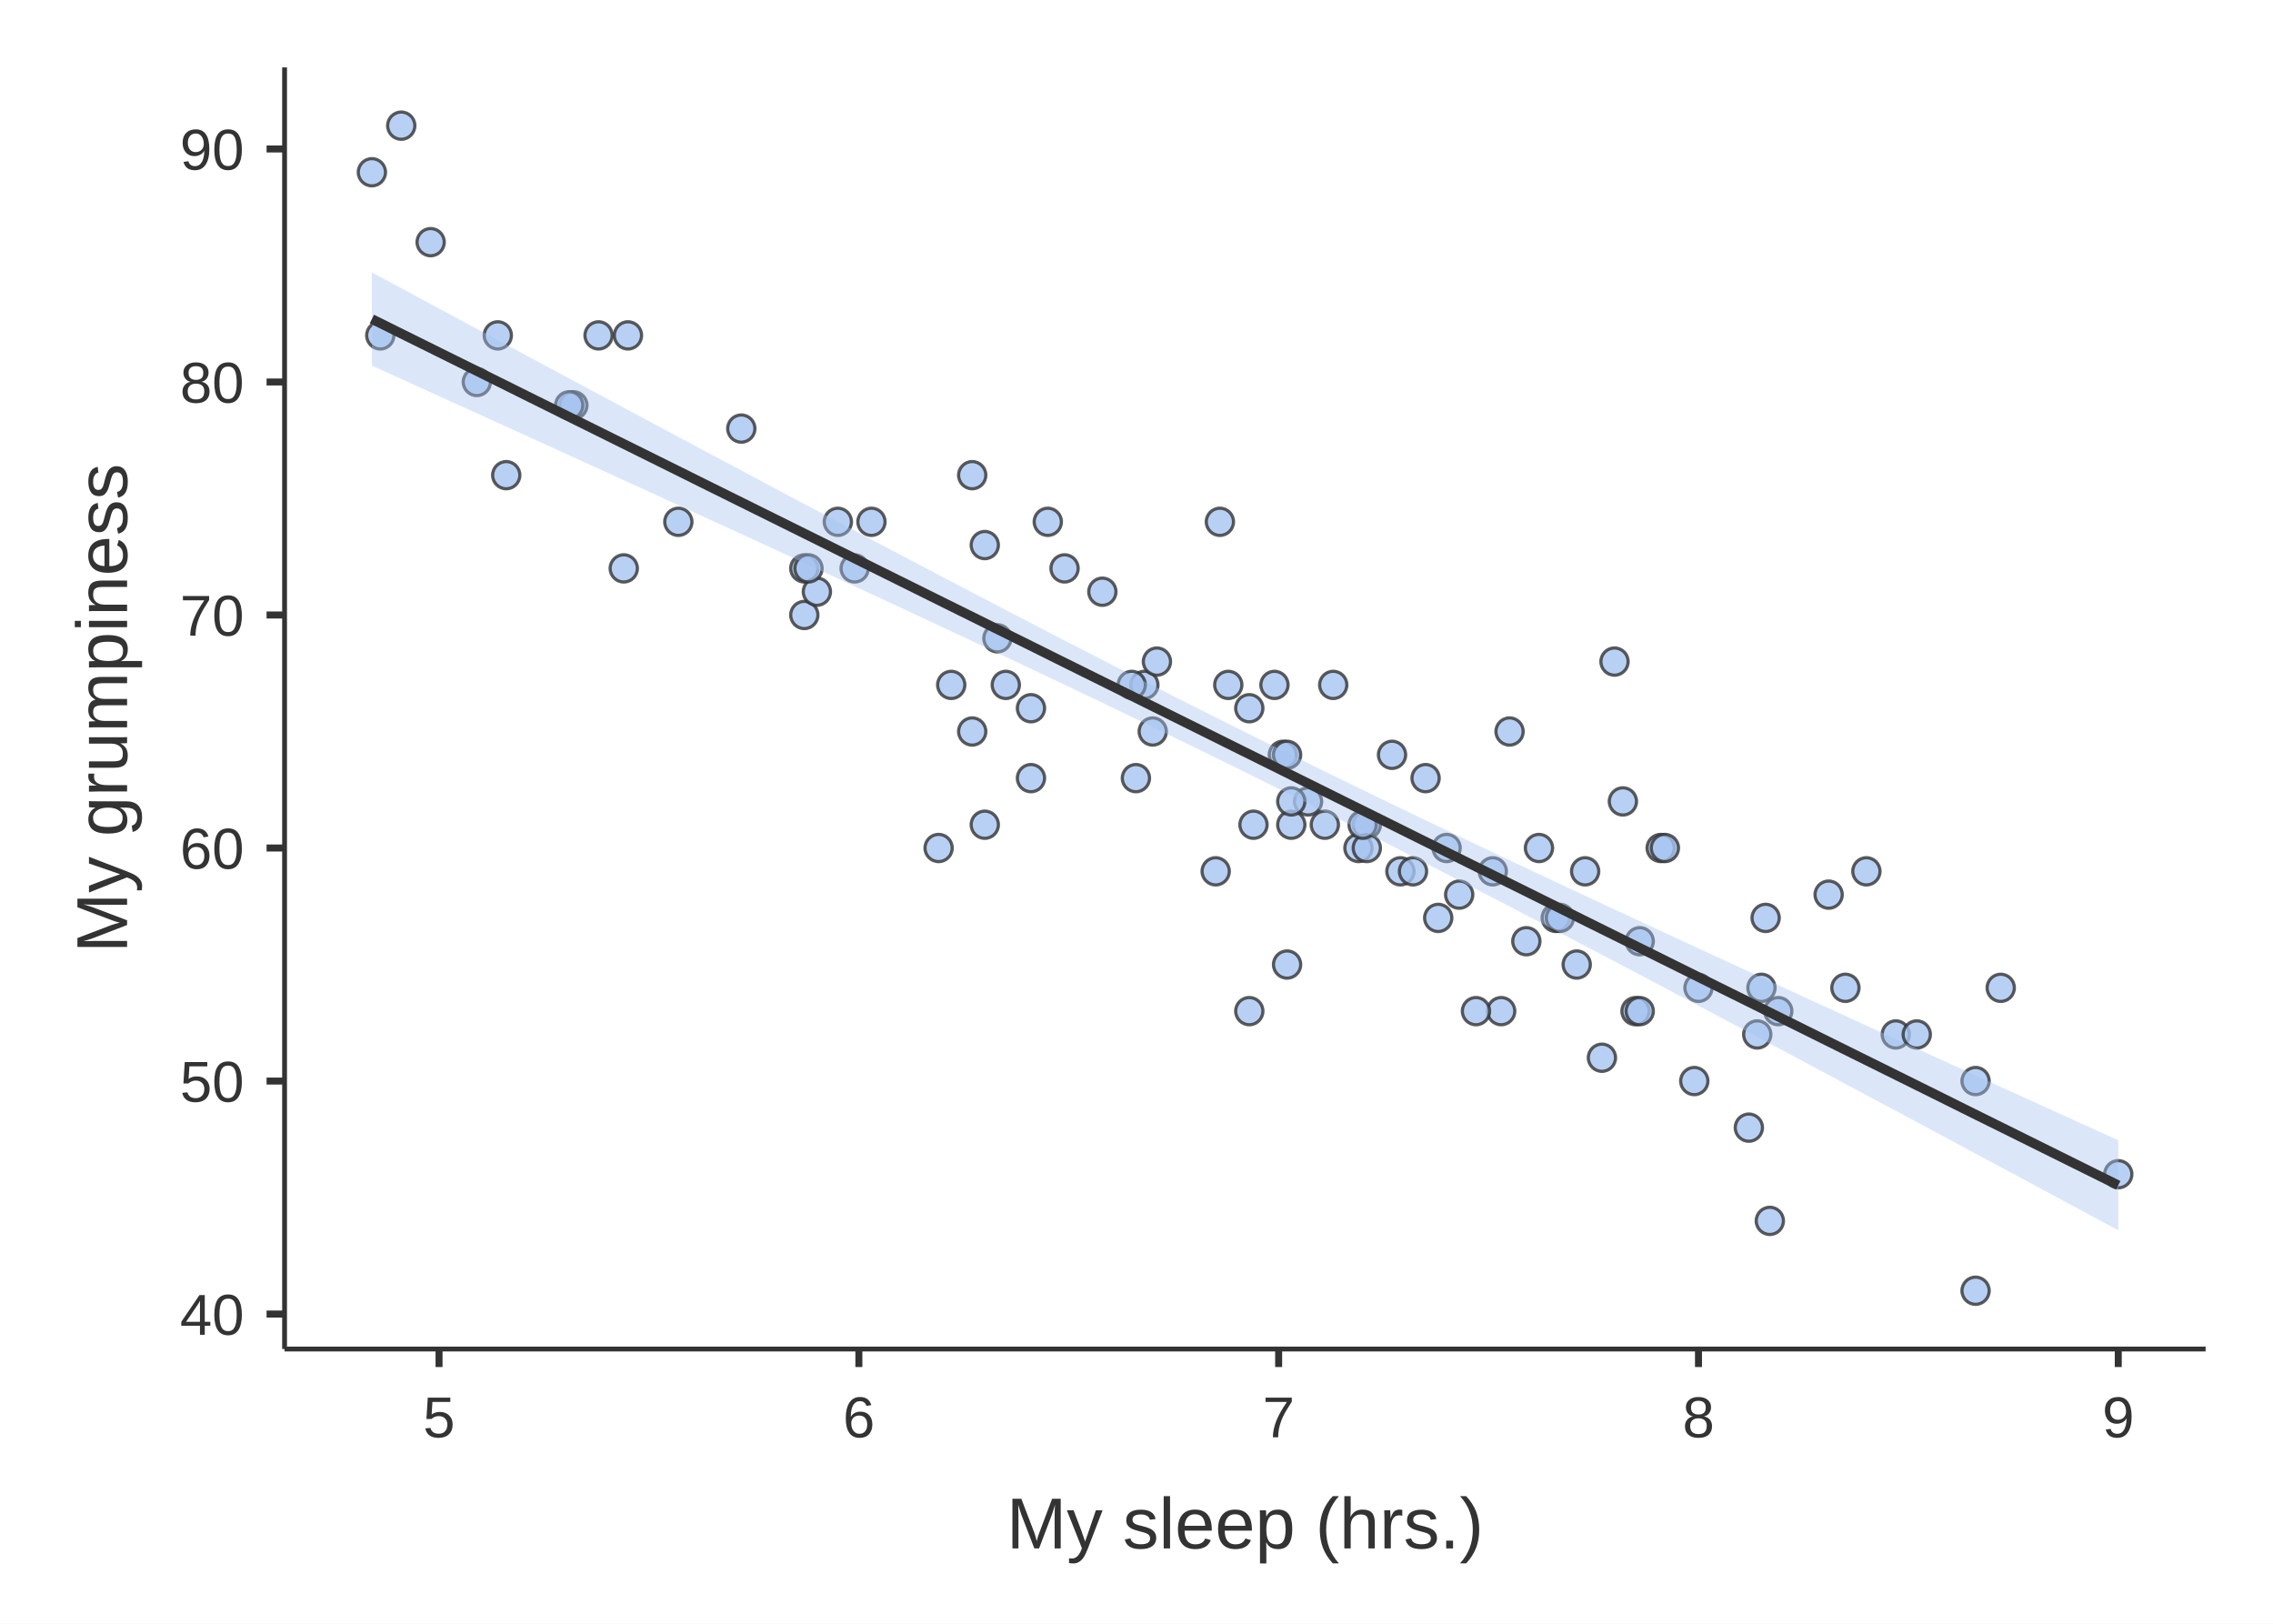
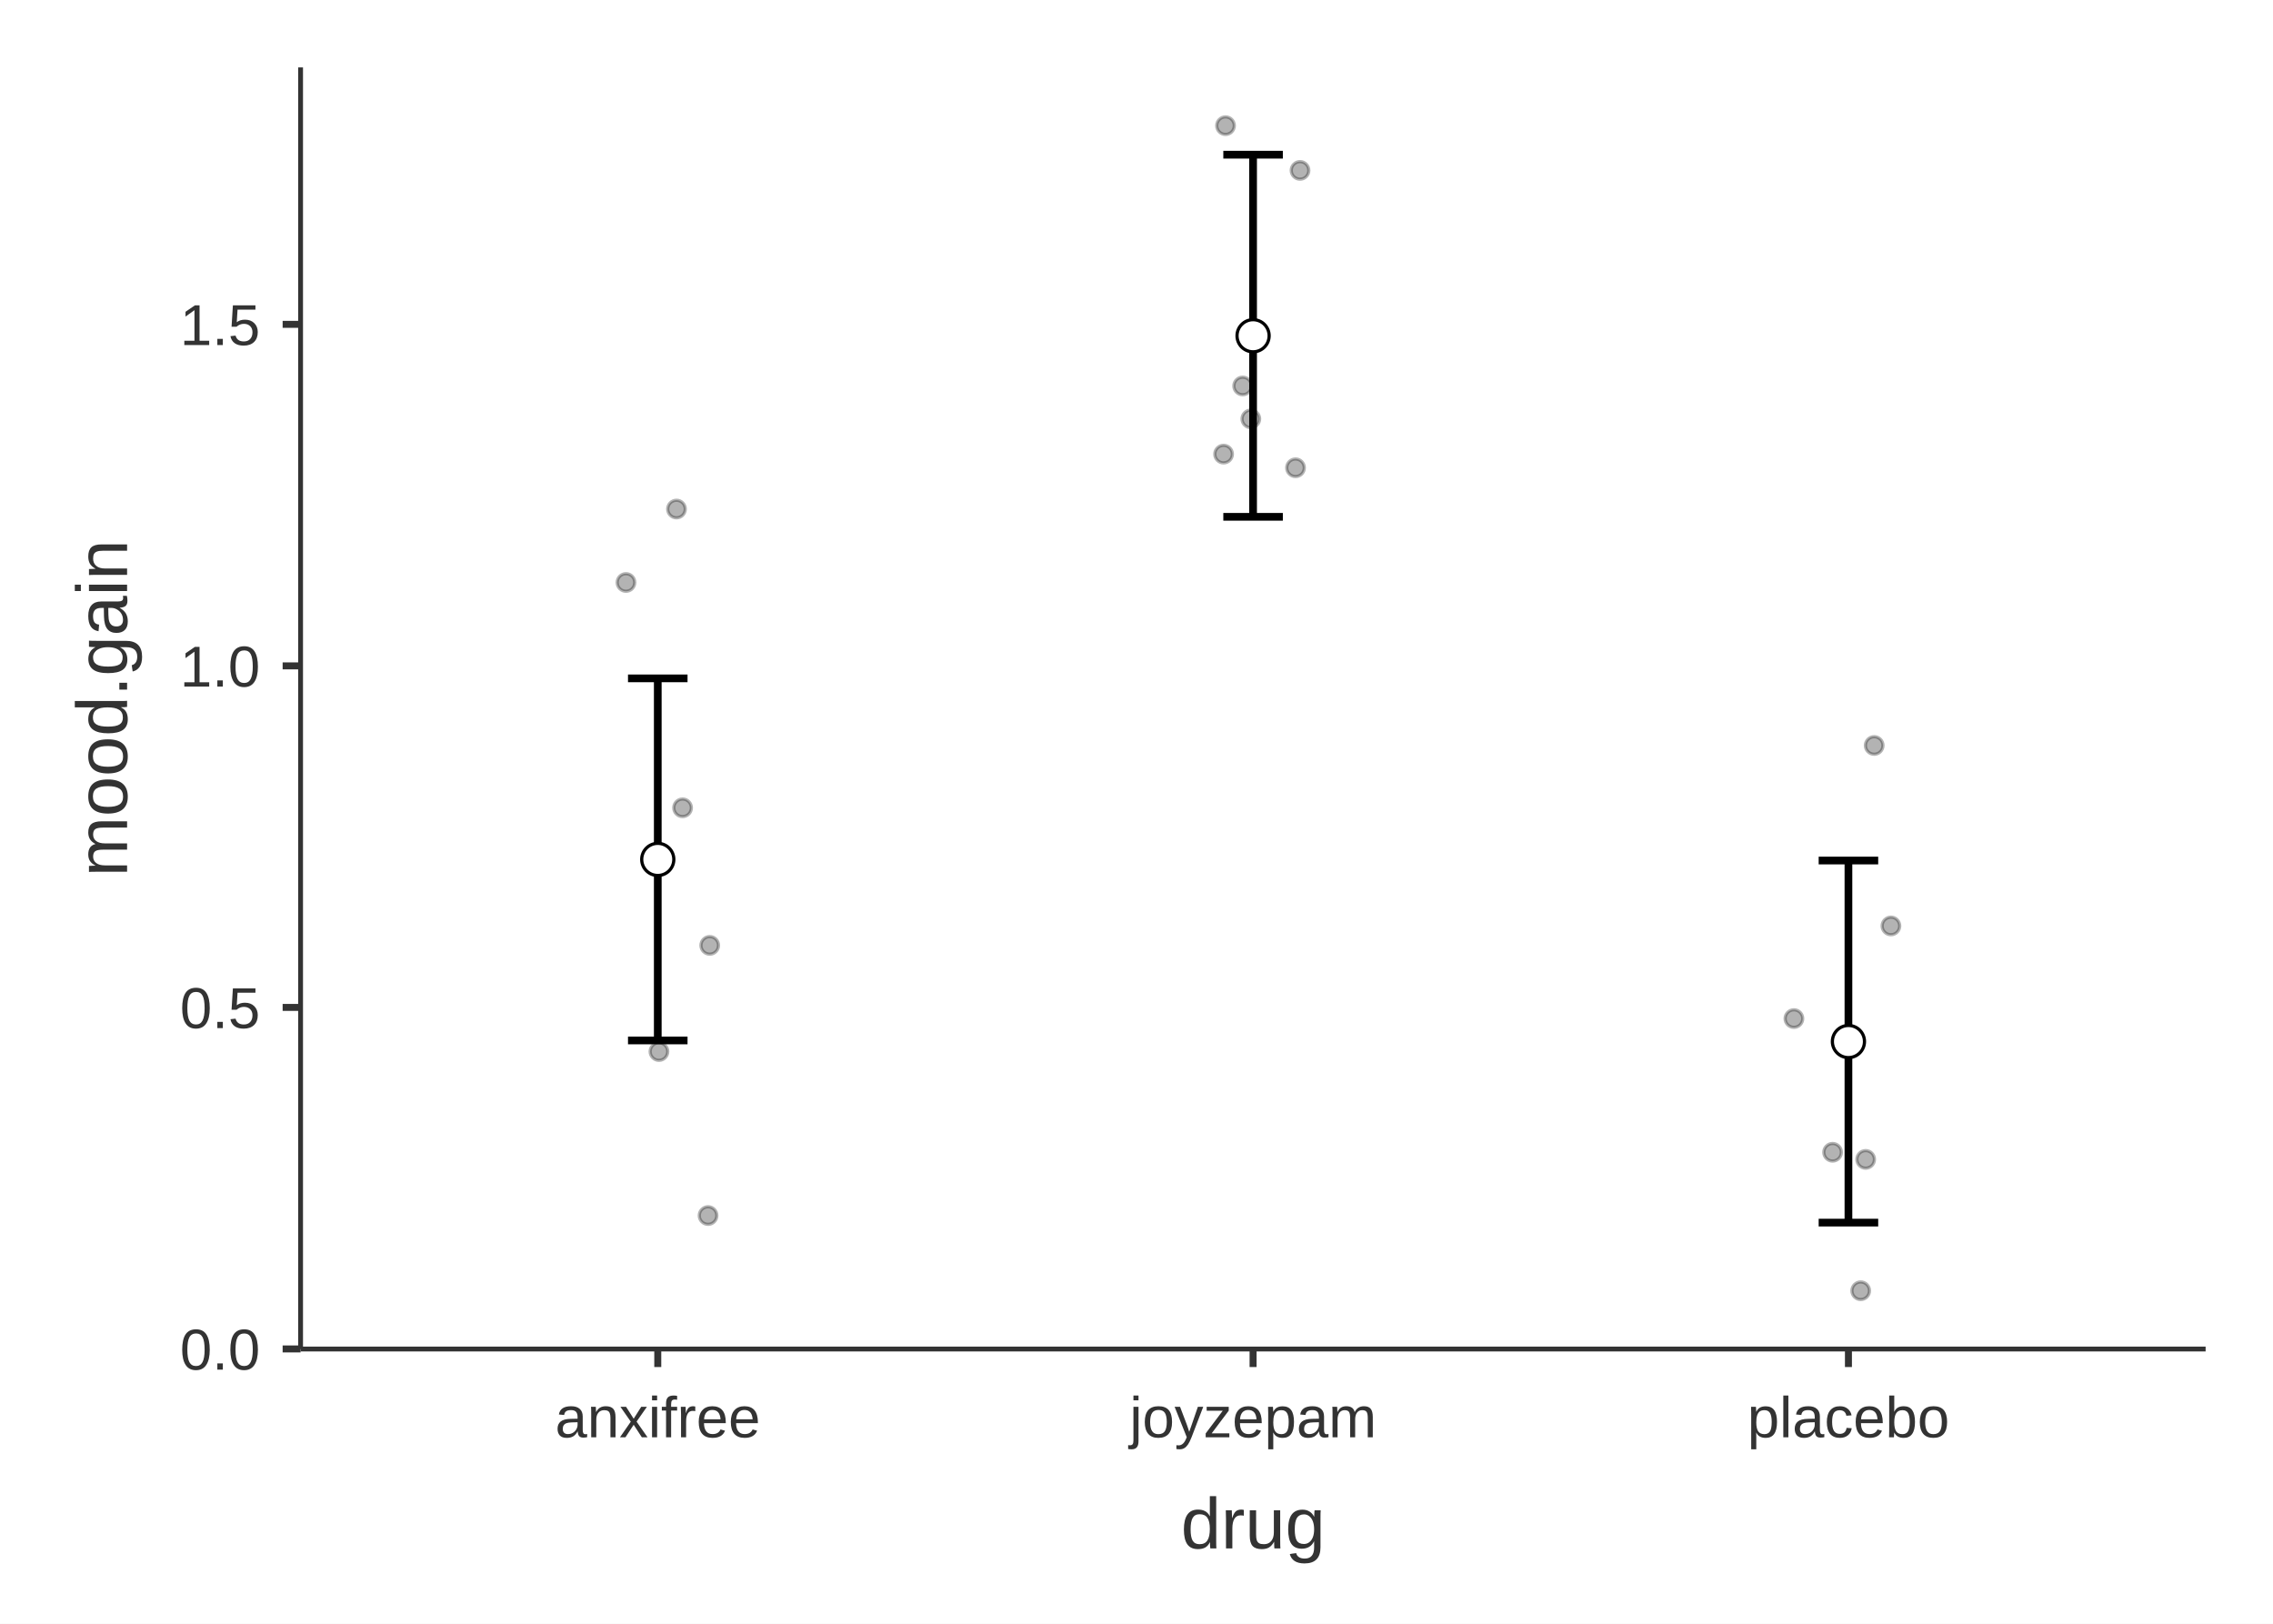
<svg xmlns="http://www.w3.org/2000/svg" class="svglite" width="504.00pt" height="360.00pt" viewBox="0 0 504.00 360.00">
  <defs>
    <style type="text/css">
    .svglite line, .svglite polyline, .svglite polygon, .svglite path, .svglite rect, .svglite circle {
      fill: none;
      stroke: #000000;
      stroke-linecap: round;
      stroke-linejoin: round;
      stroke-miterlimit: 10.00;
    }
  </style>
  </defs>
  <rect width="100%" height="100%" style="stroke: none; fill: #FFFFFF;" />
  <defs>
    <clipPath id="cpMC4wMHw1MDQuMDB8MC4wMHwzNjAuMDA=">
      <rect x="0.00" y="0.00" width="504.00" height="360.00" />
    </clipPath>
  </defs>
  <g clip-path="url(#cpMC4wMHw1MDQuMDB8MC4wMHwzNjAuMDA=)">
    <rect x="0.00" y="0.00" width="504.00" height="360.00" style="stroke-width: 1.55; stroke: none;" />
  </g>
  <defs>
-     <clipPath id="cpNjMuMTB8NDg5LjA2fDE0Ljk0fDI5OS4wOQ==">
-       <rect x="63.10" y="14.94" width="425.96" height="284.15" />
+     <clipPath id="cpNjYuNjV8NDg5LjA2fDE0Ljk0fDI5OS4wOQ==">
+       <rect x="66.65" y="14.94" width="422.40" height="284.15" />
    </clipPath>
  </defs>
-   <g clip-path="url(#cpNjMuMTB8NDg5LjA2fDE0Ljk0fDI5OS4wOQ==)">
-     <rect x="63.10" y="14.94" width="425.96" height="284.15" style="stroke-width: 1.55; stroke: none;" />
-     <circle cx="338.44" cy="208.68" r="3.02" style="stroke-width: 0.71; stroke: #333333; stroke-opacity: 0.80; fill: #A6C4F1; fill-opacity: 0.80;" />
-     <circle cx="368.23" cy="188.01" r="3.02" style="stroke-width: 0.71; stroke: #333333; stroke-opacity: 0.80; fill: #A6C4F1; fill-opacity: 0.80;" />
-     <circle cx="110.38" cy="74.36" r="3.02" style="stroke-width: 0.71; stroke: #333333; stroke-opacity: 0.80; fill: #A6C4F1; fill-opacity: 0.80;" />
-     <circle cx="349.61" cy="213.85" r="3.02" style="stroke-width: 0.71; stroke: #333333; stroke-opacity: 0.80; fill: #A6C4F1; fill-opacity: 0.80;" />
-     <circle cx="253.74" cy="151.85" r="3.02" style="stroke-width: 0.71; stroke: #333333; stroke-opacity: 0.80; fill: #A6C4F1; fill-opacity: 0.80;" />
-     <circle cx="189.51" cy="126.02" r="3.02" style="stroke-width: 0.71; stroke: #333333; stroke-opacity: 0.80; fill: #A6C4F1; fill-opacity: 0.80;" />
-     <circle cx="394.30" cy="224.18" r="3.02" style="stroke-width: 0.71; stroke: #333333; stroke-opacity: 0.80; fill: #A6C4F1; fill-opacity: 0.80;" />
-     <circle cx="301.21" cy="188.01" r="3.02" style="stroke-width: 0.71; stroke: #333333; stroke-opacity: 0.80; fill: #A6C4F1; fill-opacity: 0.80;" />
-     <circle cx="320.76" cy="188.01" r="3.02" style="stroke-width: 0.71; stroke: #333333; stroke-opacity: 0.80; fill: #A6C4F1; fill-opacity: 0.80;" />
-     <circle cx="244.43" cy="131.19" r="3.02" style="stroke-width: 0.71; stroke: #333333; stroke-opacity: 0.80; fill: #A6C4F1; fill-opacity: 0.80;" />
-     <circle cx="236.05" cy="126.02" r="3.02" style="stroke-width: 0.71; stroke: #333333; stroke-opacity: 0.80; fill: #A6C4F1; fill-opacity: 0.80;" />
-     <circle cx="215.57" cy="162.18" r="3.02" style="stroke-width: 0.71; stroke: #333333; stroke-opacity: 0.80; fill: #A6C4F1; fill-opacity: 0.80;" />
-     <circle cx="185.78" cy="115.69" r="3.02" style="stroke-width: 0.71; stroke: #333333; stroke-opacity: 0.80; fill: #A6C4F1; fill-opacity: 0.80;" />
-     <circle cx="250.94" cy="151.85" r="3.02" style="stroke-width: 0.71; stroke: #333333; stroke-opacity: 0.80; fill: #A6C4F1; fill-opacity: 0.80;" />
-     <circle cx="228.60" cy="157.02" r="3.02" style="stroke-width: 0.71; stroke: #333333; stroke-opacity: 0.80; fill: #A6C4F1; fill-opacity: 0.80;" />
-     <circle cx="221.16" cy="141.52" r="3.02" style="stroke-width: 0.71; stroke: #333333; stroke-opacity: 0.80; fill: #A6C4F1; fill-opacity: 0.80;" />
-     <circle cx="218.36" cy="120.85" r="3.02" style="stroke-width: 0.71; stroke: #333333; stroke-opacity: 0.80; fill: #A6C4F1; fill-opacity: 0.80;" />
-     <circle cx="420.36" cy="229.35" r="3.02" style="stroke-width: 0.71; stroke: #333333; stroke-opacity: 0.80; fill: #A6C4F1; fill-opacity: 0.80;" />
-     <circle cx="303.07" cy="182.85" r="3.02" style="stroke-width: 0.71; stroke: #333333; stroke-opacity: 0.80; fill: #A6C4F1; fill-opacity: 0.80;" />
-     <circle cx="332.86" cy="224.18" r="3.02" style="stroke-width: 0.71; stroke: #333333; stroke-opacity: 0.80; fill: #A6C4F1; fill-opacity: 0.80;" />
-     <circle cx="376.61" cy="219.01" r="3.02" style="stroke-width: 0.71; stroke: #333333; stroke-opacity: 0.80; fill: #A6C4F1; fill-opacity: 0.80;" />
-     <circle cx="316.10" cy="172.52" r="3.02" style="stroke-width: 0.71; stroke: #333333; stroke-opacity: 0.80; fill: #A6C4F1; fill-opacity: 0.80;" />
-     <circle cx="270.49" cy="115.69" r="3.02" style="stroke-width: 0.71; stroke: #333333; stroke-opacity: 0.80; fill: #A6C4F1; fill-opacity: 0.80;" />
-     <circle cx="363.58" cy="208.68" r="3.02" style="stroke-width: 0.71; stroke: #333333; stroke-opacity: 0.80; fill: #A6C4F1; fill-opacity: 0.80;" />
-     <circle cx="84.32" cy="74.36" r="3.02" style="stroke-width: 0.71; stroke: #333333; stroke-opacity: 0.80; fill: #A6C4F1; fill-opacity: 0.80;" />
-     <circle cx="178.34" cy="126.02" r="3.02" style="stroke-width: 0.71; stroke: #333333; stroke-opacity: 0.80; fill: #A6C4F1; fill-opacity: 0.80;" />
-     <circle cx="413.84" cy="193.18" r="3.02" style="stroke-width: 0.71; stroke: #333333; stroke-opacity: 0.80; fill: #A6C4F1; fill-opacity: 0.80;" />
-     <circle cx="277.01" cy="157.02" r="3.02" style="stroke-width: 0.71; stroke: #333333; stroke-opacity: 0.80; fill: #A6C4F1; fill-opacity: 0.80;" />
-     <circle cx="303.07" cy="188.01" r="3.02" style="stroke-width: 0.71; stroke: #333333; stroke-opacity: 0.80; fill: #A6C4F1; fill-opacity: 0.80;" />
-     <circle cx="282.59" cy="151.85" r="3.02" style="stroke-width: 0.71; stroke: #333333; stroke-opacity: 0.80; fill: #A6C4F1; fill-opacity: 0.80;" />
-     <circle cx="392.43" cy="270.68" r="3.02" style="stroke-width: 0.71; stroke: #333333; stroke-opacity: 0.80; fill: #A6C4F1; fill-opacity: 0.80;" />
-     <circle cx="362.65" cy="224.18" r="3.02" style="stroke-width: 0.71; stroke: #333333; stroke-opacity: 0.80; fill: #A6C4F1; fill-opacity: 0.80;" />
-     <circle cx="215.57" cy="105.35" r="3.02" style="stroke-width: 0.71; stroke: #333333; stroke-opacity: 0.80; fill: #A6C4F1; fill-opacity: 0.80;" />
-     <circle cx="438.05" cy="286.17" r="3.02" style="stroke-width: 0.71; stroke: #333333; stroke-opacity: 0.80; fill: #A6C4F1; fill-opacity: 0.80;" />
-     <circle cx="95.49" cy="53.69" r="3.02" style="stroke-width: 0.71; stroke: #333333; stroke-opacity: 0.80; fill: #A6C4F1; fill-opacity: 0.80;" />
-     <circle cx="208.12" cy="188.01" r="3.02" style="stroke-width: 0.71; stroke: #333333; stroke-opacity: 0.80; fill: #A6C4F1; fill-opacity: 0.80;" />
-     <circle cx="228.60" cy="172.52" r="3.02" style="stroke-width: 0.71; stroke: #333333; stroke-opacity: 0.80; fill: #A6C4F1; fill-opacity: 0.80;" />
-     <circle cx="82.46" cy="38.19" r="3.02" style="stroke-width: 0.71; stroke: #333333; stroke-opacity: 0.80; fill: #A6C4F1; fill-opacity: 0.80;" />
-     <circle cx="286.32" cy="182.85" r="3.02" style="stroke-width: 0.71; stroke: #333333; stroke-opacity: 0.80; fill: #A6C4F1; fill-opacity: 0.80;" />
-     <circle cx="344.96" cy="203.51" r="3.02" style="stroke-width: 0.71; stroke: #333333; stroke-opacity: 0.80; fill: #A6C4F1; fill-opacity: 0.80;" />
-     <circle cx="331.00" cy="193.18" r="3.02" style="stroke-width: 0.71; stroke: #333333; stroke-opacity: 0.80; fill: #A6C4F1; fill-opacity: 0.80;" />
-     <circle cx="369.16" cy="188.01" r="3.02" style="stroke-width: 0.71; stroke: #333333; stroke-opacity: 0.80; fill: #A6C4F1; fill-opacity: 0.80;" />
-     <circle cx="387.78" cy="250.01" r="3.02" style="stroke-width: 0.71; stroke: #333333; stroke-opacity: 0.80; fill: #A6C4F1; fill-opacity: 0.80;" />
-     <circle cx="327.27" cy="224.18" r="3.02" style="stroke-width: 0.71; stroke: #333333; stroke-opacity: 0.80; fill: #A6C4F1; fill-opacity: 0.80;" />
-     <circle cx="375.68" cy="239.68" r="3.02" style="stroke-width: 0.71; stroke: #333333; stroke-opacity: 0.80; fill: #A6C4F1; fill-opacity: 0.80;" />
-     <circle cx="138.31" cy="126.02" r="3.02" style="stroke-width: 0.71; stroke: #333333; stroke-opacity: 0.80; fill: #A6C4F1; fill-opacity: 0.80;" />
-     <circle cx="391.50" cy="203.51" r="3.02" style="stroke-width: 0.71; stroke: #333333; stroke-opacity: 0.80; fill: #A6C4F1; fill-opacity: 0.80;" />
-     <circle cx="341.24" cy="188.01" r="3.02" style="stroke-width: 0.71; stroke: #333333; stroke-opacity: 0.80; fill: #A6C4F1; fill-opacity: 0.80;" />
-     <circle cx="178.34" cy="136.35" r="3.02" style="stroke-width: 0.71; stroke: #333333; stroke-opacity: 0.80; fill: #A6C4F1; fill-opacity: 0.80;" />
-     <circle cx="469.69" cy="260.34" r="3.02" style="stroke-width: 0.71; stroke: #333333; stroke-opacity: 0.80; fill: #A6C4F1; fill-opacity: 0.80;" />
-     <circle cx="405.47" cy="198.35" r="3.02" style="stroke-width: 0.71; stroke: #333333; stroke-opacity: 0.80; fill: #A6C4F1; fill-opacity: 0.80;" />
-     <circle cx="256.53" cy="146.68" r="3.02" style="stroke-width: 0.71; stroke: #333333; stroke-opacity: 0.80; fill: #A6C4F1; fill-opacity: 0.80;" />
-     <circle cx="323.55" cy="198.35" r="3.02" style="stroke-width: 0.71; stroke: #333333; stroke-opacity: 0.80; fill: #A6C4F1; fill-opacity: 0.80;" />
-     <circle cx="181.13" cy="131.19" r="3.02" style="stroke-width: 0.71; stroke: #333333; stroke-opacity: 0.80; fill: #A6C4F1; fill-opacity: 0.80;" />
-     <circle cx="425.01" cy="229.35" r="3.02" style="stroke-width: 0.71; stroke: #333333; stroke-opacity: 0.80; fill: #A6C4F1; fill-opacity: 0.80;" />
-     <circle cx="193.23" cy="115.69" r="3.02" style="stroke-width: 0.71; stroke: #333333; stroke-opacity: 0.80; fill: #A6C4F1; fill-opacity: 0.80;" />
-     <circle cx="310.52" cy="193.18" r="3.02" style="stroke-width: 0.71; stroke: #333333; stroke-opacity: 0.80; fill: #A6C4F1; fill-opacity: 0.80;" />
-     <circle cx="313.31" cy="193.18" r="3.02" style="stroke-width: 0.71; stroke: #333333; stroke-opacity: 0.80; fill: #A6C4F1; fill-opacity: 0.80;" />
-     <circle cx="272.35" cy="151.85" r="3.02" style="stroke-width: 0.71; stroke: #333333; stroke-opacity: 0.80; fill: #A6C4F1; fill-opacity: 0.80;" />
-     <circle cx="210.92" cy="151.85" r="3.02" style="stroke-width: 0.71; stroke: #333333; stroke-opacity: 0.80; fill: #A6C4F1; fill-opacity: 0.80;" />
-     <circle cx="277.94" cy="182.85" r="3.02" style="stroke-width: 0.71; stroke: #333333; stroke-opacity: 0.80; fill: #A6C4F1; fill-opacity: 0.80;" />
-     <circle cx="284.45" cy="167.35" r="3.02" style="stroke-width: 0.71; stroke: #333333; stroke-opacity: 0.80; fill: #A6C4F1; fill-opacity: 0.80;" />
-     <circle cx="302.14" cy="182.85" r="3.02" style="stroke-width: 0.71; stroke: #333333; stroke-opacity: 0.80; fill: #A6C4F1; fill-opacity: 0.80;" />
-     <circle cx="218.36" cy="182.85" r="3.02" style="stroke-width: 0.71; stroke: #333333; stroke-opacity: 0.80; fill: #A6C4F1; fill-opacity: 0.80;" />
-     <circle cx="443.63" cy="219.01" r="3.02" style="stroke-width: 0.71; stroke: #333333; stroke-opacity: 0.80; fill: #A6C4F1; fill-opacity: 0.80;" />
-     <circle cx="359.85" cy="177.68" r="3.02" style="stroke-width: 0.71; stroke: #333333; stroke-opacity: 0.80; fill: #A6C4F1; fill-opacity: 0.80;" />
-     <circle cx="389.64" cy="229.35" r="3.02" style="stroke-width: 0.71; stroke: #333333; stroke-opacity: 0.80; fill: #A6C4F1; fill-opacity: 0.80;" />
-     <circle cx="308.66" cy="167.35" r="3.02" style="stroke-width: 0.71; stroke: #333333; stroke-opacity: 0.80; fill: #A6C4F1; fill-opacity: 0.80;" />
-     <circle cx="255.60" cy="162.18" r="3.02" style="stroke-width: 0.71; stroke: #333333; stroke-opacity: 0.80; fill: #A6C4F1; fill-opacity: 0.80;" />
-     <circle cx="334.72" cy="162.18" r="3.02" style="stroke-width: 0.71; stroke: #333333; stroke-opacity: 0.80; fill: #A6C4F1; fill-opacity: 0.80;" />
-     <circle cx="318.90" cy="203.51" r="3.02" style="stroke-width: 0.71; stroke: #333333; stroke-opacity: 0.80; fill: #A6C4F1; fill-opacity: 0.80;" />
-     <circle cx="351.48" cy="193.18" r="3.02" style="stroke-width: 0.71; stroke: #333333; stroke-opacity: 0.80; fill: #A6C4F1; fill-opacity: 0.80;" />
-     <circle cx="127.14" cy="89.86" r="3.02" style="stroke-width: 0.71; stroke: #333333; stroke-opacity: 0.80; fill: #A6C4F1; fill-opacity: 0.80;" />
-     <circle cx="363.58" cy="224.18" r="3.02" style="stroke-width: 0.71; stroke: #333333; stroke-opacity: 0.80; fill: #A6C4F1; fill-opacity: 0.80;" />
-     <circle cx="223.02" cy="151.85" r="3.02" style="stroke-width: 0.71; stroke: #333333; stroke-opacity: 0.80; fill: #A6C4F1; fill-opacity: 0.80;" />
-     <circle cx="293.76" cy="182.85" r="3.02" style="stroke-width: 0.71; stroke: #333333; stroke-opacity: 0.80; fill: #A6C4F1; fill-opacity: 0.80;" />
-     <circle cx="139.24" cy="74.36" r="3.02" style="stroke-width: 0.71; stroke: #333333; stroke-opacity: 0.80; fill: #A6C4F1; fill-opacity: 0.80;" />
-     <circle cx="357.99" cy="146.68" r="3.02" style="stroke-width: 0.71; stroke: #333333; stroke-opacity: 0.80; fill: #A6C4F1; fill-opacity: 0.80;" />
-     <circle cx="295.62" cy="151.85" r="3.02" style="stroke-width: 0.71; stroke: #333333; stroke-opacity: 0.80; fill: #A6C4F1; fill-opacity: 0.80;" />
-     <circle cx="409.19" cy="219.01" r="3.02" style="stroke-width: 0.71; stroke: #333333; stroke-opacity: 0.80; fill: #A6C4F1; fill-opacity: 0.80;" />
-     <circle cx="277.01" cy="224.18" r="3.02" style="stroke-width: 0.71; stroke: #333333; stroke-opacity: 0.80; fill: #A6C4F1; fill-opacity: 0.80;" />
-     <circle cx="290.04" cy="177.68" r="3.02" style="stroke-width: 0.71; stroke: #333333; stroke-opacity: 0.80; fill: #A6C4F1; fill-opacity: 0.80;" />
-     <circle cx="438.05" cy="239.68" r="3.02" style="stroke-width: 0.71; stroke: #333333; stroke-opacity: 0.80; fill: #A6C4F1; fill-opacity: 0.80;" />
-     <circle cx="105.73" cy="84.69" r="3.02" style="stroke-width: 0.71; stroke: #333333; stroke-opacity: 0.80; fill: #A6C4F1; fill-opacity: 0.80;" />
-     <circle cx="88.97" cy="27.86" r="3.02" style="stroke-width: 0.71; stroke: #333333; stroke-opacity: 0.80; fill: #A6C4F1; fill-opacity: 0.80;" />
-     <circle cx="286.32" cy="177.68" r="3.02" style="stroke-width: 0.71; stroke: #333333; stroke-opacity: 0.80; fill: #A6C4F1; fill-opacity: 0.80;" />
-     <circle cx="285.39" cy="167.35" r="3.02" style="stroke-width: 0.71; stroke: #333333; stroke-opacity: 0.80; fill: #A6C4F1; fill-opacity: 0.80;" />
-     <circle cx="345.89" cy="203.51" r="3.02" style="stroke-width: 0.71; stroke: #333333; stroke-opacity: 0.80; fill: #A6C4F1; fill-opacity: 0.80;" />
-     <circle cx="390.57" cy="219.01" r="3.02" style="stroke-width: 0.71; stroke: #333333; stroke-opacity: 0.80; fill: #A6C4F1; fill-opacity: 0.80;" />
-     <circle cx="179.27" cy="126.02" r="3.02" style="stroke-width: 0.71; stroke: #333333; stroke-opacity: 0.80; fill: #A6C4F1; fill-opacity: 0.80;" />
-     <circle cx="164.37" cy="95.02" r="3.02" style="stroke-width: 0.71; stroke: #333333; stroke-opacity: 0.80; fill: #A6C4F1; fill-opacity: 0.80;" />
-     <circle cx="251.87" cy="172.52" r="3.02" style="stroke-width: 0.71; stroke: #333333; stroke-opacity: 0.80; fill: #A6C4F1; fill-opacity: 0.80;" />
-     <circle cx="269.56" cy="193.18" r="3.02" style="stroke-width: 0.71; stroke: #333333; stroke-opacity: 0.80; fill: #A6C4F1; fill-opacity: 0.80;" />
-     <circle cx="150.41" cy="115.69" r="3.02" style="stroke-width: 0.71; stroke: #333333; stroke-opacity: 0.80; fill: #A6C4F1; fill-opacity: 0.80;" />
-     <circle cx="112.25" cy="105.35" r="3.02" style="stroke-width: 0.71; stroke: #333333; stroke-opacity: 0.80; fill: #A6C4F1; fill-opacity: 0.80;" />
-     <circle cx="126.21" cy="89.86" r="3.02" style="stroke-width: 0.71; stroke: #333333; stroke-opacity: 0.80; fill: #A6C4F1; fill-opacity: 0.80;" />
-     <circle cx="355.20" cy="234.51" r="3.02" style="stroke-width: 0.71; stroke: #333333; stroke-opacity: 0.80; fill: #A6C4F1; fill-opacity: 0.80;" />
-     <circle cx="132.72" cy="74.36" r="3.02" style="stroke-width: 0.71; stroke: #333333; stroke-opacity: 0.80; fill: #A6C4F1; fill-opacity: 0.80;" />
-     <circle cx="285.39" cy="213.85" r="3.02" style="stroke-width: 0.71; stroke: #333333; stroke-opacity: 0.80; fill: #A6C4F1; fill-opacity: 0.80;" />
-     <circle cx="232.33" cy="115.69" r="3.02" style="stroke-width: 0.71; stroke: #333333; stroke-opacity: 0.80; fill: #A6C4F1; fill-opacity: 0.80;" />
-     <polygon points="82.46,60.39 87.36,63.03 92.26,65.67 97.16,68.30 102.07,70.94 106.97,73.58 111.87,76.21 116.77,78.84 121.67,81.47 126.57,84.10 131.48,86.73 136.38,89.36 141.28,91.98 146.18,94.60 151.08,97.22 155.98,99.84 160.89,102.45 165.79,105.06 170.69,107.67 175.59,110.28 180.49,112.88 185.39,115.48 190.30,118.07 195.20,120.66 200.10,123.24 205.00,125.82 209.90,128.39 214.81,130.96 219.71,133.52 224.61,136.07 229.51,138.62 234.41,141.16 239.31,143.68 244.22,146.20 249.12,148.71 254.02,151.21 258.92,153.70 263.82,156.17 268.72,158.64 273.63,161.09 278.53,163.54 283.43,165.96 288.33,168.38 293.23,170.79 298.13,173.18 303.04,175.56 307.94,177.94 312.84,180.30 317.74,182.65 322.64,184.99 327.54,187.32 332.45,189.64 337.35,191.96 342.25,194.27 347.15,196.57 352.05,198.86 356.95,201.15 361.86,203.43 366.76,205.71 371.66,207.98 376.56,210.25 381.46,212.51 386.37,214.77 391.27,217.03 396.17,219.28 401.07,221.53 405.97,223.78 410.87,226.02 415.78,228.27 420.68,230.51 425.58,232.74 430.48,234.98 435.38,237.21 440.28,239.45 445.19,241.68 450.09,243.91 454.99,246.14 459.89,248.36 464.79,250.59 469.69,252.81 469.69,272.78 464.79,270.14 459.89,267.50 454.99,264.87 450.09,262.23 445.19,259.60 440.28,256.97 435.38,254.34 430.48,251.71 425.58,249.08 420.68,246.46 415.78,243.84 410.87,241.22 405.97,238.60 401.07,235.98 396.17,233.37 391.27,230.76 386.37,228.16 381.46,225.55 376.56,222.95 371.66,220.36 366.76,217.77 361.86,215.18 356.95,212.60 352.05,210.03 347.15,207.46 342.25,204.90 337.35,202.35 332.45,199.80 327.54,197.26 322.64,194.73 317.74,192.21 312.84,189.69 307.94,187.19 303.04,184.70 298.13,182.22 293.23,179.75 288.33,177.30 283.43,174.85 278.53,172.42 273.63,170.00 268.72,167.59 263.82,165.19 258.92,162.81 254.02,160.43 249.12,158.07 244.22,155.71 239.31,153.37 234.41,151.04 229.51,148.71 224.61,146.39 219.71,144.08 214.81,141.78 209.90,139.49 205.00,137.20 200.10,134.91 195.20,132.63 190.30,130.36 185.39,128.09 180.49,125.83 175.59,123.56 170.69,121.31 165.79,119.05 160.89,116.80 155.98,114.55 151.08,112.31 146.18,110.07 141.28,107.82 136.38,105.59 131.48,103.35 126.57,101.11 121.67,98.88 116.77,96.65 111.87,94.42 106.97,92.19 102.07,89.96 97.16,87.74 92.26,85.51 87.36,83.29 82.46,81.07 " style="stroke-width: 0.00; stroke: none; fill: #A6C4F1; fill-opacity: 0.40;" />
-     <polyline points="82.46,60.39 87.36,63.03 92.26,65.67 97.16,68.30 102.07,70.94 106.97,73.58 111.87,76.21 116.77,78.84 121.67,81.47 126.57,84.10 131.48,86.73 136.38,89.36 141.28,91.98 146.18,94.60 151.08,97.22 155.98,99.84 160.89,102.45 165.79,105.06 170.69,107.67 175.59,110.28 180.49,112.88 185.39,115.48 190.30,118.07 195.20,120.66 200.10,123.24 205.00,125.82 209.90,128.39 214.81,130.96 219.71,133.52 224.61,136.07 229.51,138.62 234.41,141.16 239.31,143.68 244.22,146.20 249.12,148.71 254.02,151.21 258.92,153.70 263.82,156.17 268.72,158.64 273.63,161.09 278.53,163.54 283.43,165.96 288.33,168.38 293.23,170.79 298.13,173.18 303.04,175.56 307.94,177.94 312.84,180.30 317.74,182.65 322.64,184.99 327.54,187.32 332.45,189.64 337.35,191.96 342.25,194.27 347.15,196.57 352.05,198.86 356.95,201.15 361.86,203.43 366.76,205.71 371.66,207.98 376.56,210.25 381.46,212.51 386.37,214.77 391.27,217.03 396.17,219.28 401.07,221.53 405.97,223.78 410.87,226.02 415.78,228.27 420.68,230.51 425.58,232.74 430.48,234.98 435.38,237.21 440.28,239.45 445.19,241.68 450.09,243.91 454.99,246.14 459.89,248.36 464.79,250.59 469.69,252.81 " style="stroke-width: 2.13; stroke: none;" />
-     <polyline points="469.69,272.78 464.79,270.14 459.89,267.50 454.99,264.87 450.09,262.23 445.19,259.60 440.28,256.97 435.38,254.34 430.48,251.71 425.58,249.08 420.68,246.46 415.78,243.84 410.87,241.22 405.97,238.60 401.07,235.98 396.17,233.37 391.27,230.76 386.37,228.16 381.46,225.55 376.56,222.95 371.66,220.36 366.76,217.77 361.86,215.18 356.95,212.60 352.05,210.03 347.15,207.46 342.25,204.90 337.35,202.35 332.45,199.80 327.54,197.26 322.64,194.73 317.74,192.21 312.84,189.69 307.94,187.19 303.04,184.70 298.13,182.22 293.23,179.75 288.33,177.30 283.43,174.85 278.53,172.42 273.63,170.00 268.72,167.59 263.82,165.19 258.92,162.81 254.02,160.43 249.12,158.07 244.22,155.71 239.31,153.37 234.41,151.04 229.51,148.71 224.61,146.39 219.71,144.08 214.81,141.78 209.90,139.49 205.00,137.20 200.10,134.91 195.20,132.63 190.30,130.36 185.39,128.09 180.49,125.83 175.59,123.56 170.69,121.31 165.79,119.05 160.89,116.80 155.98,114.55 151.08,112.31 146.18,110.07 141.28,107.82 136.38,105.59 131.48,103.35 126.57,101.11 121.67,98.88 116.77,96.65 111.87,94.42 106.97,92.19 102.07,89.96 97.16,87.74 92.26,85.51 87.36,83.29 82.46,81.07 " style="stroke-width: 2.13; stroke: none;" />
-     <polyline points="82.46,70.73 87.36,73.16 92.26,75.59 97.16,78.02 102.07,80.45 106.97,82.88 111.87,85.31 116.77,87.75 121.67,90.18 126.57,92.61 131.48,95.04 136.38,97.47 141.28,99.90 146.18,102.33 151.08,104.76 155.98,107.20 160.89,109.63 165.79,112.06 170.69,114.49 175.59,116.92 180.49,119.35 185.39,121.78 190.30,124.21 195.20,126.65 200.10,129.08 205.00,131.51 209.90,133.94 214.81,136.37 219.71,138.80 224.61,141.23 229.51,143.66 234.41,146.10 239.31,148.53 244.22,150.96 249.12,153.39 254.02,155.82 258.92,158.25 263.82,160.68 268.72,163.11 273.63,165.55 278.53,167.98 283.43,170.41 288.33,172.84 293.23,175.27 298.13,177.70 303.04,180.13 307.94,182.56 312.84,185.00 317.74,187.43 322.64,189.86 327.54,192.29 332.45,194.72 337.35,197.15 342.25,199.58 347.15,202.01 352.05,204.45 356.95,206.88 361.86,209.31 366.76,211.74 371.66,214.17 376.56,216.60 381.46,219.03 386.37,221.46 391.27,223.89 396.17,226.33 401.07,228.76 405.97,231.19 410.87,233.62 415.78,236.05 420.68,238.48 425.58,240.91 430.48,243.34 435.38,245.78 440.28,248.21 445.19,250.64 450.09,253.07 454.99,255.50 459.89,257.93 464.79,260.36 469.69,262.79 " style="stroke-width: 2.13; stroke: #333333; stroke-linecap: butt;" />
+   <g clip-path="url(#cpNjYuNjV8NDg5LjA2fDE0Ljk0fDI5OS4wOQ==)">
+     <rect x="66.65" y="14.94" width="422.40" height="284.15" style="stroke-width: 1.55; stroke: none;" />
+     <circle cx="397.77" cy="225.83" r="1.95" style="stroke-width: 0.71; stroke: #000000; stroke-opacity: 0.30; fill: #000000; fill-opacity: 0.30;" />
+     <circle cx="413.68" cy="257.05" r="1.95" style="stroke-width: 0.71; stroke: #000000; stroke-opacity: 0.30; fill: #000000; fill-opacity: 0.30;" />
+     <circle cx="412.58" cy="286.17" r="1.95" style="stroke-width: 0.71; stroke: #000000; stroke-opacity: 0.30; fill: #000000; fill-opacity: 0.30;" />
+     <circle cx="157.37" cy="209.60" r="1.95" style="stroke-width: 0.71; stroke: #000000; stroke-opacity: 0.30; fill: #000000; fill-opacity: 0.30;" />
+     <circle cx="146.11" cy="233.14" r="1.95" style="stroke-width: 0.71; stroke: #000000; stroke-opacity: 0.30; fill: #000000; fill-opacity: 0.30;" />
+     <circle cx="157.00" cy="269.50" r="1.95" style="stroke-width: 0.71; stroke: #000000; stroke-opacity: 0.30; fill: #000000; fill-opacity: 0.30;" />
+     <circle cx="275.54" cy="85.57" r="1.95" style="stroke-width: 0.71; stroke: #000000; stroke-opacity: 0.30; fill: #000000; fill-opacity: 0.30;" />
+     <circle cx="288.26" cy="37.78" r="1.95" style="stroke-width: 0.71; stroke: #000000; stroke-opacity: 0.30; fill: #000000; fill-opacity: 0.30;" />
+     <circle cx="271.31" cy="100.68" r="1.95" style="stroke-width: 0.71; stroke: #000000; stroke-opacity: 0.30; fill: #000000; fill-opacity: 0.30;" />
+     <circle cx="419.28" cy="205.29" r="1.95" style="stroke-width: 0.71; stroke: #000000; stroke-opacity: 0.30; fill: #000000; fill-opacity: 0.30;" />
+     <circle cx="415.57" cy="165.28" r="1.95" style="stroke-width: 0.71; stroke: #000000; stroke-opacity: 0.30; fill: #000000; fill-opacity: 0.30;" />
+     <circle cx="406.35" cy="255.47" r="1.95" style="stroke-width: 0.71; stroke: #000000; stroke-opacity: 0.30; fill: #000000; fill-opacity: 0.30;" />
+     <circle cx="138.80" cy="129.14" r="1.95" style="stroke-width: 0.71; stroke: #000000; stroke-opacity: 0.30; fill: #000000; fill-opacity: 0.30;" />
+     <circle cx="151.35" cy="179.10" r="1.95" style="stroke-width: 0.71; stroke: #000000; stroke-opacity: 0.30; fill: #000000; fill-opacity: 0.30;" />
+     <circle cx="150.00" cy="112.86" r="1.95" style="stroke-width: 0.71; stroke: #000000; stroke-opacity: 0.30; fill: #000000; fill-opacity: 0.30;" />
+     <circle cx="271.74" cy="27.86" r="1.95" style="stroke-width: 0.71; stroke: #000000; stroke-opacity: 0.30; fill: #000000; fill-opacity: 0.30;" />
+     <circle cx="287.26" cy="103.71" r="1.95" style="stroke-width: 0.71; stroke: #000000; stroke-opacity: 0.30; fill: #000000; fill-opacity: 0.30;" />
+     <circle cx="277.35" cy="92.87" r="1.95" style="stroke-width: 0.71; stroke: #000000; stroke-opacity: 0.30; fill: #000000; fill-opacity: 0.30;" />
+     <polyline points="139.25,150.40 152.45,150.40 " style="stroke-width: 1.71; stroke-linecap: butt;" />
+     <polyline points="145.85,150.40 145.85,230.68 " style="stroke-width: 1.71; stroke-linecap: butt;" />
+     <polyline points="139.25,230.68 152.45,230.68 " style="stroke-width: 1.71; stroke-linecap: butt;" />
+     <polyline points="271.25,34.30 284.45,34.30 " style="stroke-width: 1.71; stroke-linecap: butt;" />
+     <polyline points="277.85,34.30 277.85,114.58 " style="stroke-width: 1.71; stroke-linecap: butt;" />
+     <polyline points="271.25,114.58 284.45,114.58 " style="stroke-width: 1.71; stroke-linecap: butt;" />
+     <polyline points="403.26,190.79 416.46,190.79 " style="stroke-width: 1.71; stroke-linecap: butt;" />
+     <polyline points="409.86,190.79 409.86,271.06 " style="stroke-width: 1.71; stroke-linecap: butt;" />
+     <polyline points="403.26,271.06 416.46,271.06 " style="stroke-width: 1.71; stroke-linecap: butt;" />
+     <circle cx="145.85" cy="190.54" r="3.56" style="stroke-width: 0.71; fill: #FFFFFF;" />
+     <circle cx="277.85" cy="74.44" r="3.56" style="stroke-width: 0.71; fill: #FFFFFF;" />
+     <circle cx="409.86" cy="230.92" r="3.56" style="stroke-width: 0.71; fill: #FFFFFF;" />
  </g>
  <g clip-path="url(#cpMC4wMHw1MDQuMDB8MC4wMHwzNjAuMDA=)">
-     <polyline points="63.10,299.09 63.10,14.94 " style="stroke-width: 1.07; stroke: #333333; stroke-linecap: butt;" />
-     <text x="47.02" y="295.93" text-anchor="middle" style="font-size: 12.80px; fill: #333333; font-family: Arial;" textLength="14.23px" lengthAdjust="spacingAndGlyphs">40</text>
-     <text x="47.02" y="244.27" text-anchor="middle" style="font-size: 12.80px; fill: #333333; font-family: Arial;" textLength="14.23px" lengthAdjust="spacingAndGlyphs">50</text>
-     <text x="47.02" y="192.60" text-anchor="middle" style="font-size: 12.80px; fill: #333333; font-family: Arial;" textLength="14.23px" lengthAdjust="spacingAndGlyphs">60</text>
-     <text x="47.02" y="140.94" text-anchor="middle" style="font-size: 12.80px; fill: #333333; font-family: Arial;" textLength="14.23px" lengthAdjust="spacingAndGlyphs">70</text>
-     <text x="47.02" y="89.28" text-anchor="middle" style="font-size: 12.80px; fill: #333333; font-family: Arial;" textLength="14.23px" lengthAdjust="spacingAndGlyphs">80</text>
-     <text x="47.02" y="37.62" text-anchor="middle" style="font-size: 12.80px; fill: #333333; font-family: Arial;" textLength="14.23px" lengthAdjust="spacingAndGlyphs">90</text>
-     <polyline points="59.11,291.34 63.10,291.34 " style="stroke-width: 1.55; stroke: #333333; stroke-linecap: butt;" />
-     <polyline points="59.11,239.68 63.10,239.68 " style="stroke-width: 1.55; stroke: #333333; stroke-linecap: butt;" />
-     <polyline points="59.11,188.01 63.10,188.01 " style="stroke-width: 1.55; stroke: #333333; stroke-linecap: butt;" />
-     <polyline points="59.11,136.35 63.10,136.35 " style="stroke-width: 1.55; stroke: #333333; stroke-linecap: butt;" />
-     <polyline points="59.11,84.69 63.10,84.69 " style="stroke-width: 1.55; stroke: #333333; stroke-linecap: butt;" />
-     <polyline points="59.11,33.03 63.10,33.03 " style="stroke-width: 1.55; stroke: #333333; stroke-linecap: butt;" />
-     <polyline points="63.10,299.09 489.06,299.09 " style="stroke-width: 1.07; stroke: #333333; stroke-linecap: butt;" />
-     <polyline points="97.35,303.08 97.35,299.09 " style="stroke-width: 1.55; stroke: #333333; stroke-linecap: butt;" />
-     <polyline points="190.44,303.08 190.44,299.09 " style="stroke-width: 1.55; stroke: #333333; stroke-linecap: butt;" />
-     <polyline points="283.52,303.08 283.52,299.09 " style="stroke-width: 1.55; stroke: #333333; stroke-linecap: butt;" />
-     <polyline points="376.61,303.08 376.61,299.09 " style="stroke-width: 1.55; stroke: #333333; stroke-linecap: butt;" />
-     <polyline points="469.69,303.08 469.69,299.09 " style="stroke-width: 1.55; stroke: #333333; stroke-linecap: butt;" />
-     <text x="97.35" y="318.67" text-anchor="middle" style="font-size: 12.80px; fill: #333333; font-family: Arial;" textLength="7.11px" lengthAdjust="spacingAndGlyphs">5</text>
-     <text x="190.44" y="318.67" text-anchor="middle" style="font-size: 12.80px; fill: #333333; font-family: Arial;" textLength="7.11px" lengthAdjust="spacingAndGlyphs">6</text>
-     <text x="283.52" y="318.67" text-anchor="middle" style="font-size: 12.80px; fill: #333333; font-family: Arial;" textLength="7.11px" lengthAdjust="spacingAndGlyphs">7</text>
-     <text x="376.61" y="318.67" text-anchor="middle" style="font-size: 12.80px; fill: #333333; font-family: Arial;" textLength="7.11px" lengthAdjust="spacingAndGlyphs">8</text>
-     <text x="469.69" y="318.67" text-anchor="middle" style="font-size: 12.80px; fill: #333333; font-family: Arial;" textLength="7.11px" lengthAdjust="spacingAndGlyphs">9</text>
-     <text x="276.08" y="343.30" text-anchor="middle" style="font-size: 16.00px; fill: #333333; font-family: Arial;" textLength="105.79px" lengthAdjust="spacingAndGlyphs">My sleep (hrs.)</text>
-     <text transform="translate(28.18,157.02) rotate(-90)" text-anchor="middle" style="font-size: 16.00px; fill: #333333; font-family: Arial;" textLength="108.48px" lengthAdjust="spacingAndGlyphs">My grumpiness</text>
+     <polyline points="66.65,299.09 66.65,14.94 " style="stroke-width: 1.07; stroke: #333333; stroke-linecap: butt;" />
+     <text x="48.80" y="303.66" text-anchor="middle" style="font-size: 12.80px; fill: #333333; font-family: Arial;" textLength="17.78px" lengthAdjust="spacingAndGlyphs">0.0</text>
+     <text x="48.80" y="227.94" text-anchor="middle" style="font-size: 12.80px; fill: #333333; font-family: Arial;" textLength="17.78px" lengthAdjust="spacingAndGlyphs">0.5</text>
+     <text x="48.80" y="152.22" text-anchor="middle" style="font-size: 12.80px; fill: #333333; font-family: Arial;" textLength="17.78px" lengthAdjust="spacingAndGlyphs">1.0</text>
+     <text x="48.80" y="76.50" text-anchor="middle" style="font-size: 12.80px; fill: #333333; font-family: Arial;" textLength="17.78px" lengthAdjust="spacingAndGlyphs">1.5</text>
+     <polyline points="62.67,299.07 66.65,299.07 " style="stroke-width: 1.55; stroke: #333333; stroke-linecap: butt;" />
+     <polyline points="62.67,223.35 66.65,223.35 " style="stroke-width: 1.55; stroke: #333333; stroke-linecap: butt;" />
+     <polyline points="62.67,147.63 66.65,147.63 " style="stroke-width: 1.55; stroke: #333333; stroke-linecap: butt;" />
+     <polyline points="62.67,71.91 66.65,71.91 " style="stroke-width: 1.55; stroke: #333333; stroke-linecap: butt;" />
+     <polyline points="66.65,299.09 489.06,299.09 " style="stroke-width: 1.07; stroke: #333333; stroke-linecap: butt;" />
+     <polyline points="145.85,303.08 145.85,299.09 " style="stroke-width: 1.55; stroke: #333333; stroke-linecap: butt;" />
+     <polyline points="277.85,303.08 277.85,299.09 " style="stroke-width: 1.55; stroke: #333333; stroke-linecap: butt;" />
+     <polyline points="409.86,303.08 409.86,299.09 " style="stroke-width: 1.55; stroke: #333333; stroke-linecap: butt;" />
+     <text x="145.85" y="318.67" text-anchor="middle" style="font-size: 12.80px; fill: #333333; font-family: Arial;" textLength="45.52px" lengthAdjust="spacingAndGlyphs">anxifree</text>
+     <text x="277.85" y="318.67" text-anchor="middle" style="font-size: 12.80px; fill: #333333; font-family: Arial;" textLength="54.76px" lengthAdjust="spacingAndGlyphs">joyzepam</text>
+     <text x="409.86" y="318.67" text-anchor="middle" style="font-size: 12.80px; fill: #333333; font-family: Arial;" textLength="44.81px" lengthAdjust="spacingAndGlyphs">placebo</text>
+     <text x="277.85" y="343.30" text-anchor="middle" style="font-size: 16.00px; fill: #333333; font-family: Arial;" textLength="32.03px" lengthAdjust="spacingAndGlyphs">drug</text>
+     <text transform="translate(28.18,157.02) rotate(-90)" text-anchor="middle" style="font-size: 16.00px; fill: #333333; font-family: Arial;" textLength="74.72px" lengthAdjust="spacingAndGlyphs">mood.gain</text>
  </g>
-   <defs>
-     <clipPath id="cpNjMuMTB8NDg5LjA2fDE0Ljk0fDE0Ljk0">
-       <rect x="63.10" y="14.94" width="425.96" height="0.00" />
-     </clipPath>
-   </defs>
-   <g clip-path="url(#cpNjMuMTB8NDg5LjA2fDE0Ljk0fDE0Ljk0)">
-     <rect x="63.10" y="14.94" width="425.96" height="0.00" style="stroke-width: 1.07; stroke: none;" />
-     <line x1="352.41" y1="14.94" x2="469.69" y2="14.94" style="stroke-width: 1.07; stroke: #333333; stroke-linecap: butt;" />
-     <line x1="217.67" y1="14.94" x2="82.46" y2="14.94" style="stroke-width: 1.07; stroke: #333333; stroke-linecap: butt;" />
-     <polygon points="352.41,14.94 307.61,14.94 286.32,14.94 265.03,14.94 217.67,14.94 217.67,14.94 265.03,14.94 286.32,14.94 307.61,14.94 352.41,14.94 352.41,14.94 " style="stroke-width: 1.07; stroke: #333333; fill: #A6C4F1; fill-opacity: 0.90;" />
-     <line x1="286.32" y1="14.94" x2="286.32" y2="14.94" style="stroke-width: 2.13; stroke: #333333; stroke-linecap: butt;" />
-   </g>
-   <g clip-path="url(#cpMC4wMHw1MDQuMDB8MC4wMHwzNjAuMDA=)">
- </g>
-   <defs>
-     <clipPath id="cpNDg5LjA2fDQ4OS4wNnwxNC45NHwyOTkuMDk=">
-       <rect x="489.06" y="14.94" width="0.00" height="284.15" />
-     </clipPath>
-   </defs>
-   <g clip-path="url(#cpNDg5LjA2fDQ4OS4wNnwxNC45NHwyOTkuMDk=)">
-     <rect x="489.06" y="14.94" width="0.00" height="284.15" style="stroke-width: 1.07; stroke: none;" />
-     <line x1="489.06" y1="131.19" x2="489.06" y2="27.86" style="stroke-width: 1.07; stroke: #333333; stroke-linecap: butt;" />
-     <line x1="489.06" y1="203.51" x2="489.06" y2="286.17" style="stroke-width: 1.07; stroke: #333333; stroke-linecap: butt;" />
-     <polygon points="489.06,131.19 489.06,166.25 489.06,177.68 489.06,189.11 489.06,203.51 489.06,203.51 489.06,189.11 489.06,177.68 489.06,166.25 489.06,131.19 489.06,131.19 " style="stroke-width: 1.07; stroke: #333333; fill: #A6C4F1; fill-opacity: 0.90;" />
-     <line x1="489.06" y1="177.68" x2="489.06" y2="177.68" style="stroke-width: 2.13; stroke: #333333; stroke-linecap: butt;" />
-   </g>
-   <g clip-path="url(#cpMC4wMHw1MDQuMDB8MC4wMHwzNjAuMDA=)">
- </g>
</svg>
